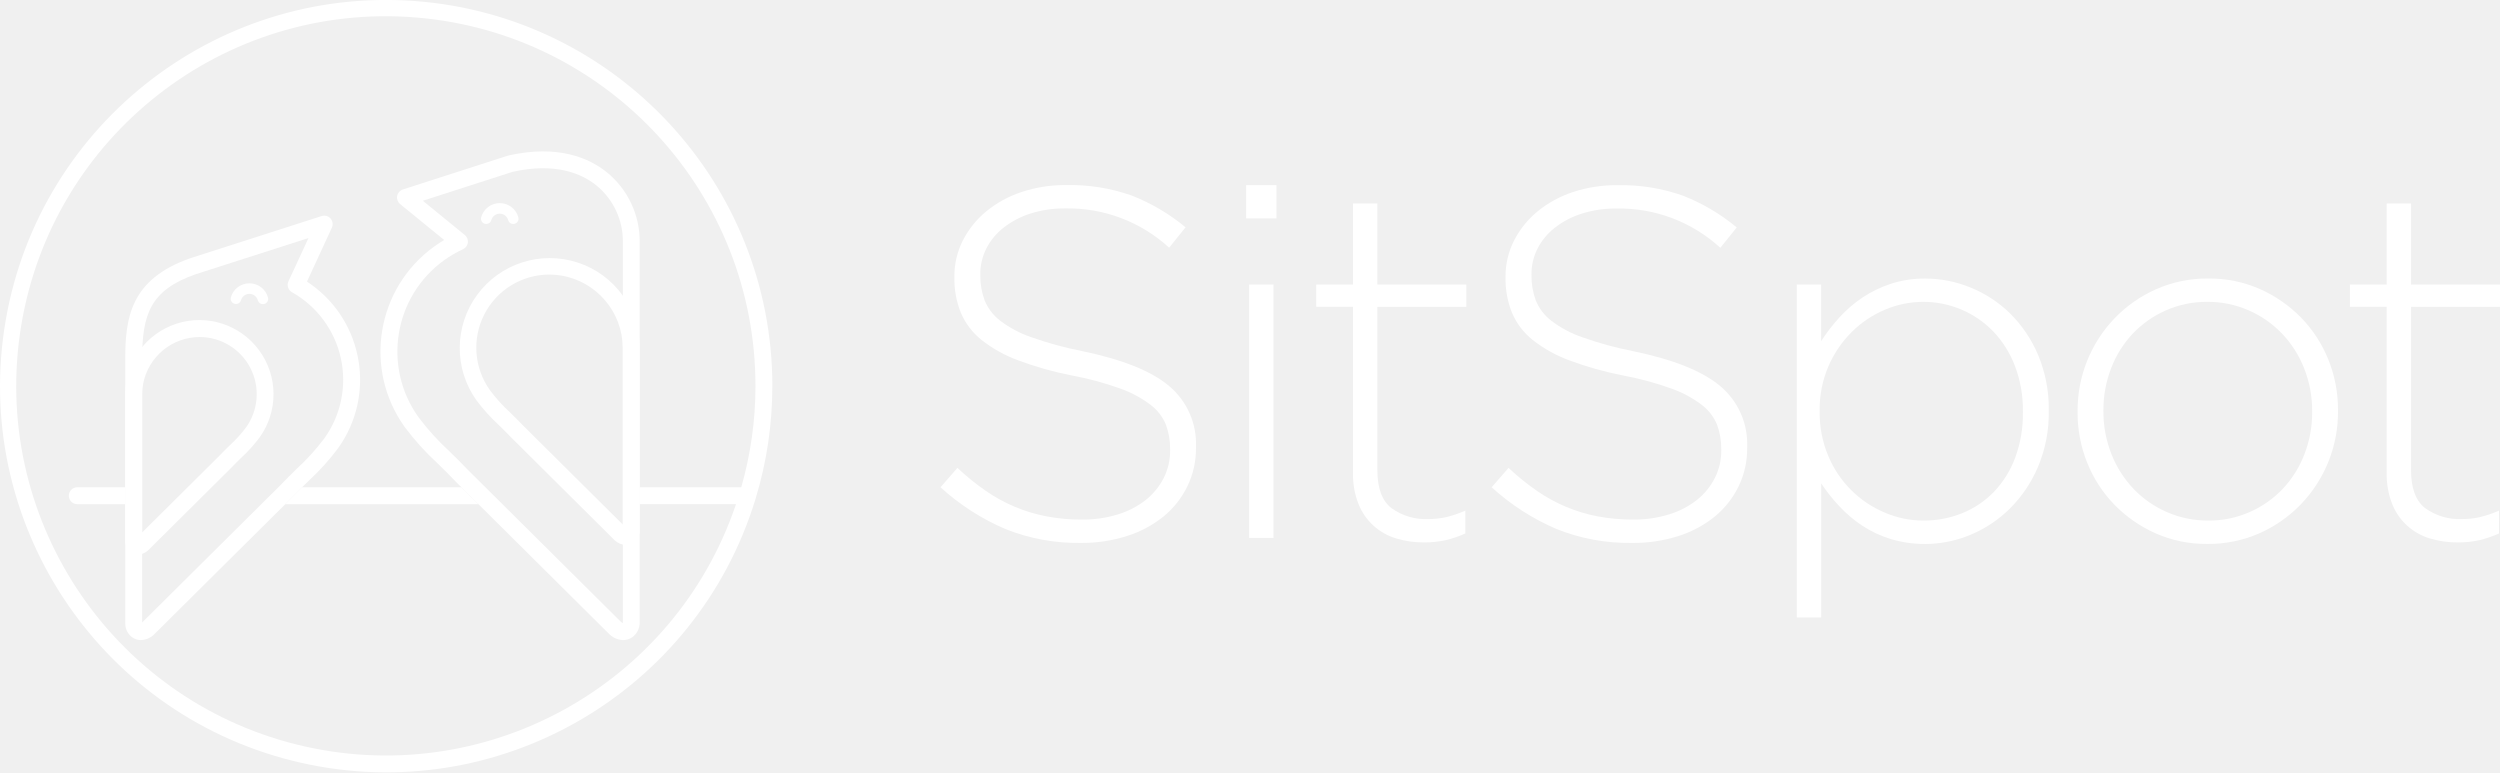
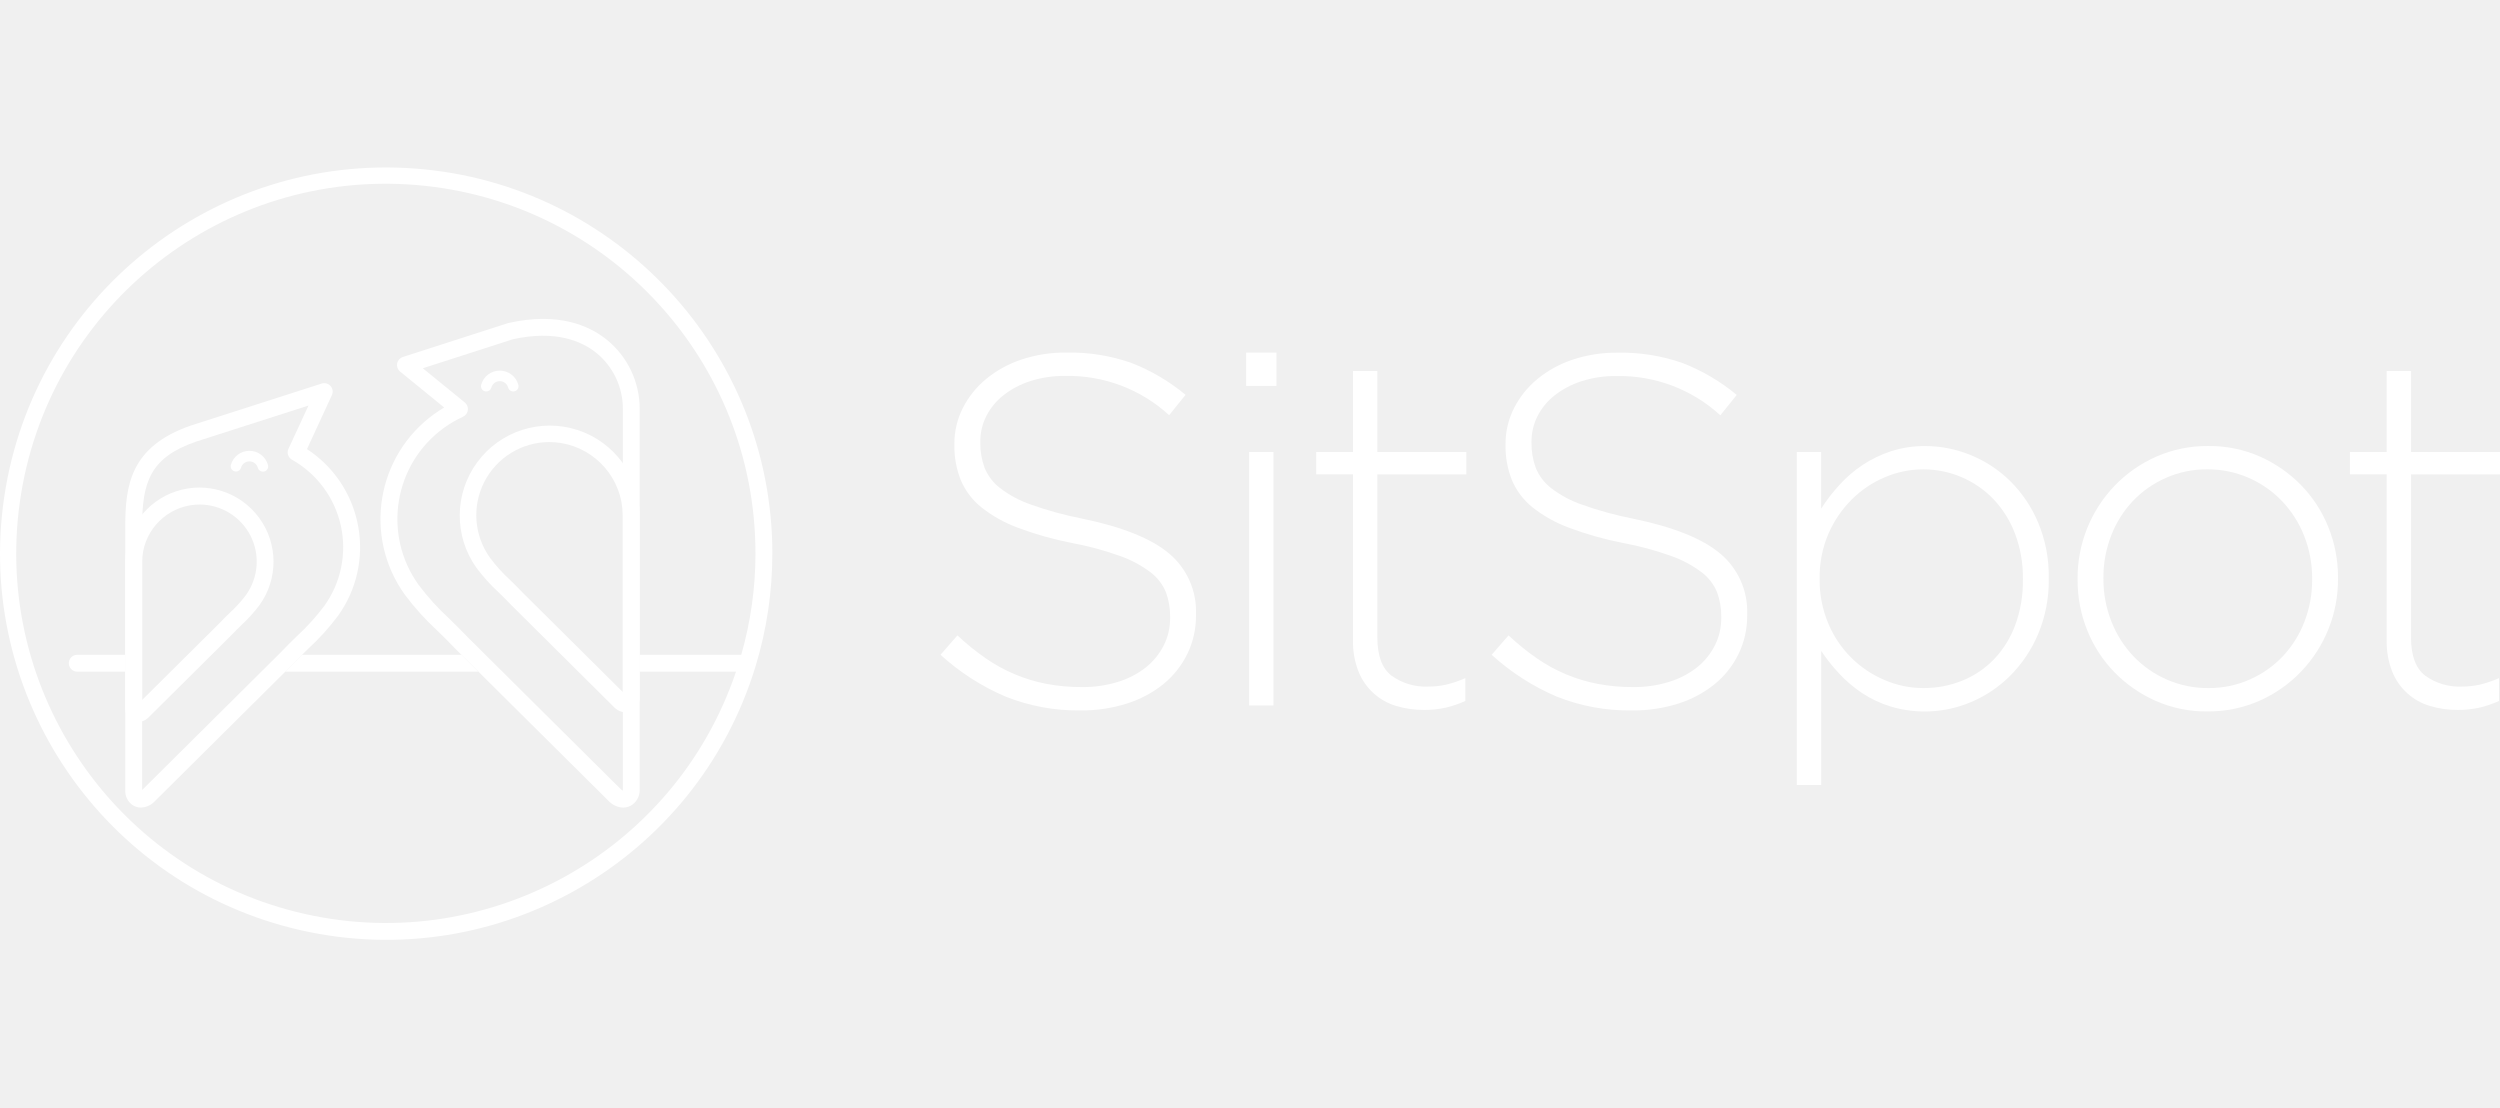
- <svg xmlns="http://www.w3.org/2000/svg" width="240.912" height="74.425" viewBox="0 0 240.912 74.425">
+ <svg xmlns="http://www.w3.org/2000/svg" width="280.912" height="124.425" viewBox="0 0 240.912 74.425">
  <g transform="translate(-69.599 -31.717)">
    <path d="M173.737,84.036a18.776,18.776,0,0,1-7.256-1.341,22.292,22.292,0,0,1-6.249-4.022l1.628-1.868a23.708,23.708,0,0,0,2.754,2.227,15.31,15.31,0,0,0,5.818,2.442,17.828,17.828,0,0,0,3.448.311,11.331,11.331,0,0,0,3.449-.5,8.2,8.2,0,0,0,2.681-1.389,6.438,6.438,0,0,0,1.724-2.107,5.773,5.773,0,0,0,.623-2.658v-.1a6.619,6.619,0,0,0-.407-2.395,4.6,4.6,0,0,0-1.485-1.915,10.809,10.809,0,0,0-2.9-1.557,30.127,30.127,0,0,0-4.693-1.269,32.514,32.514,0,0,1-5.172-1.46,12.781,12.781,0,0,1-3.52-1.964,6.751,6.751,0,0,1-1.988-2.61,8.725,8.725,0,0,1-.623-3.4v-.1a7.55,7.55,0,0,1,.815-3.472,8.819,8.819,0,0,1,2.251-2.8,10.6,10.6,0,0,1,3.4-1.867,13.256,13.256,0,0,1,4.31-.671,17.78,17.78,0,0,1,6.3,1.006,18.9,18.9,0,0,1,5.2,3.065l-1.581,1.963a14.385,14.385,0,0,0-10.009-3.783,10.645,10.645,0,0,0-3.376.5,8.275,8.275,0,0,0-2.586,1.365,5.988,5.988,0,0,0-1.652,2.011,5.375,5.375,0,0,0-.575,2.442v.1a6.793,6.793,0,0,0,.407,2.419,4.717,4.717,0,0,0,1.485,1.963,10.55,10.55,0,0,0,2.993,1.6,34.348,34.348,0,0,0,4.884,1.341q5.843,1.2,8.429,3.376a7.276,7.276,0,0,1,2.586,5.866v.1a8.289,8.289,0,0,1-.838,3.712,8.659,8.659,0,0,1-2.3,2.9,10.764,10.764,0,0,1-3.5,1.868A14.241,14.241,0,0,1,173.737,84.036Z" fill="#fff" />
    <path d="M189.684,49.555h2.922v3.209h-2.922Zm.288,9.578h2.346V83.557h-2.346Z" fill="#fff" />
    <path d="M206.829,83.988a9.089,9.089,0,0,1-2.682-.383,5.626,5.626,0,0,1-3.64-3.328,7.761,7.761,0,0,1-.527-2.993v-16h-3.544V59.133h3.544V51.327h2.347v7.806H210.9v2.155h-8.572v15.72q0,2.628,1.365,3.679a5.609,5.609,0,0,0,3.52,1.05,7.851,7.851,0,0,0,1.724-.181,10.7,10.7,0,0,0,1.868-.633v2.2a10.187,10.187,0,0,1-1.892.647A9.267,9.267,0,0,1,206.829,83.988Z" fill="#fff" />
    <path d="M226.847,84.036a18.776,18.776,0,0,1-7.256-1.341,22.292,22.292,0,0,1-6.249-4.022l1.628-1.868a23.869,23.869,0,0,0,2.753,2.227,15.323,15.323,0,0,0,5.819,2.442,17.828,17.828,0,0,0,3.448.311,11.325,11.325,0,0,0,3.448-.5,8.206,8.206,0,0,0,2.682-1.389,6.438,6.438,0,0,0,1.724-2.107,5.773,5.773,0,0,0,.623-2.658v-.1a6.619,6.619,0,0,0-.407-2.395,4.6,4.6,0,0,0-1.485-1.915,10.809,10.809,0,0,0-2.9-1.557,30.127,30.127,0,0,0-4.693-1.269,32.513,32.513,0,0,1-5.172-1.46,12.788,12.788,0,0,1-3.521-1.964,6.758,6.758,0,0,1-1.987-2.61,8.725,8.725,0,0,1-.622-3.4v-.1A7.549,7.549,0,0,1,215.5,54.9a8.829,8.829,0,0,1,2.25-2.8,10.618,10.618,0,0,1,3.4-1.867,13.256,13.256,0,0,1,4.31-.671,17.774,17.774,0,0,1,6.3,1.006,18.891,18.891,0,0,1,5.2,3.065l-1.581,1.963a14.385,14.385,0,0,0-10.009-3.783,10.641,10.641,0,0,0-3.376.5,8.276,8.276,0,0,0-2.586,1.365,6,6,0,0,0-1.653,2.011,5.387,5.387,0,0,0-.574,2.442v.1a6.793,6.793,0,0,0,.407,2.419,4.723,4.723,0,0,0,1.484,1.963,10.572,10.572,0,0,0,2.994,1.6,34.311,34.311,0,0,0,4.884,1.341q5.843,1.2,8.429,3.376a7.276,7.276,0,0,1,2.586,5.866v.1a8.289,8.289,0,0,1-.838,3.712,8.649,8.649,0,0,1-2.3,2.9,10.748,10.748,0,0,1-3.5,1.868A14.241,14.241,0,0,1,226.847,84.036Z" fill="#fff" />
    <path d="M242.746,59.133h2.347v5.46a16.948,16.948,0,0,1,1.772-2.3,12.135,12.135,0,0,1,2.227-1.916,11.443,11.443,0,0,1,2.729-1.317,10.484,10.484,0,0,1,3.329-.5,11.464,11.464,0,0,1,4.334.863,11.744,11.744,0,0,1,3.807,2.49,12.377,12.377,0,0,1,2.706,4,13.279,13.279,0,0,1,1.03,5.339v.1a13.28,13.28,0,0,1-1.03,5.34,12.675,12.675,0,0,1-2.706,4.023,11.884,11.884,0,0,1-3.807,2.538,11.424,11.424,0,0,1-7.686.407,10.63,10.63,0,0,1-2.754-1.293,12.331,12.331,0,0,1-2.2-1.868,17.146,17.146,0,0,1-1.748-2.2V91.22h-2.347Zm12.189,22.748a9.833,9.833,0,0,0,3.768-.718,8.864,8.864,0,0,0,3.049-2.059,9.6,9.6,0,0,0,2.04-3.281,12.163,12.163,0,0,0,.744-4.382v-.1a11.877,11.877,0,0,0-.768-4.358,9.916,9.916,0,0,0-2.089-3.328,9.366,9.366,0,0,0-6.744-2.85,9.406,9.406,0,0,0-3.721.767,10.058,10.058,0,0,0-3.192,2.155,10.645,10.645,0,0,0-2.233,3.3,10.5,10.5,0,0,0-.84,4.262v.1a10.67,10.67,0,0,0,.84,4.286,10.151,10.151,0,0,0,5.425,5.436A9.4,9.4,0,0,0,254.935,81.881Z" fill="#fff" />
    <path d="M282.3,84.132a11.982,11.982,0,0,1-5-1.03,12.815,12.815,0,0,1-3.951-2.753,12.4,12.4,0,0,1-2.61-4.023,12.848,12.848,0,0,1-.934-4.885v-.1a12.819,12.819,0,0,1,3.568-8.955,12.652,12.652,0,0,1,4-2.8,12.162,12.162,0,0,1,5.028-1.03,12.005,12.005,0,0,1,5.005,1.03,12.841,12.841,0,0,1,3.951,2.754,12.412,12.412,0,0,1,2.61,4.023,12.859,12.859,0,0,1,.934,4.884v.1a12.824,12.824,0,0,1-3.568,8.956,12.656,12.656,0,0,1-4,2.8A12.154,12.154,0,0,1,282.3,84.132Zm.1-2.251a9.656,9.656,0,0,0,4.018-.834,9.862,9.862,0,0,0,3.176-2.241,10.192,10.192,0,0,0,2.069-3.313,11.029,11.029,0,0,0,.746-4.053v-.1a11.036,11.036,0,0,0-.77-4.124,10.317,10.317,0,0,0-2.141-3.36,9.947,9.947,0,0,0-3.224-2.241,9.8,9.8,0,0,0-3.97-.811,9.673,9.673,0,0,0-4.018.835,9.877,9.877,0,0,0-3.177,2.241,10.194,10.194,0,0,0-2.069,3.313,11.052,11.052,0,0,0-.745,4.052v.1a11.036,11.036,0,0,0,.77,4.124A10.338,10.338,0,0,0,275.2,78.83a9.921,9.921,0,0,0,3.224,2.241A9.8,9.8,0,0,0,282.4,81.881Z" fill="#fff" />
    <path d="M306.44,83.988a9.089,9.089,0,0,1-2.682-.383,5.621,5.621,0,0,1-3.639-3.328,7.761,7.761,0,0,1-.527-2.993v-16h-3.544V59.133h3.544V51.327h2.346v7.806h8.573v2.155h-8.573v15.72q0,2.628,1.365,3.679a5.611,5.611,0,0,0,3.52,1.05,7.851,7.851,0,0,0,1.724-.181,10.67,10.67,0,0,0,1.868-.633v2.2a10.188,10.188,0,0,1-1.892.647A9.26,9.26,0,0,1,306.44,83.988Z" fill="#fff" />
    <path d="M129.652,93.4a2.008,2.008,0,0,1-1.266-.508c-.019-.016-.038-.033-.055-.05L113.578,78.191c-.675-.709-1.267-1.287-1.839-1.846a25.274,25.274,0,0,1-3.133-3.468,12.485,12.485,0,0,1,2.84-17.408c.309-.222.629-.431.957-.624l-4.252-3.467a.814.814,0,0,1,.265-1.4l10.112-3.257a.607.607,0,0,1,.07-.019c4.805-1.087,7.8.269,9.459,1.6a8.574,8.574,0,0,1,3.186,6.753V91.673a1.738,1.738,0,0,1-.688,1.43A1.527,1.527,0,0,1,129.652,93.4Zm-.2-1.742a.765.765,0,0,0,.17.106.411.411,0,0,1,0-.109V55.047a6.956,6.956,0,0,0-2.575-5.482c-1.38-1.1-3.9-2.22-8.05-1.29l-8.654,2.788c1.223,1,3.1,2.529,4.048,3.3a.813.813,0,0,1-.174,1.37,10.964,10.964,0,0,0-1.816,1.057,10.856,10.856,0,0,0-2.469,15.137,23.93,23.93,0,0,0,2.948,3.256c.583.569,1.186,1.157,1.865,1.871Z" fill="#fff" />
    <path d="M83.182,93.4a1.448,1.448,0,0,1-.859-.282,1.635,1.635,0,0,1-.654-1.336V66.351c0-3.987.481-7.734,6.291-9.757l12.634-4.056a.813.813,0,0,1,.987,1.115s-1.607,3.487-2.4,5.2c.143.093.285.191.423.29a11.31,11.31,0,0,1,2.572,15.769,22.743,22.743,0,0,1-2.827,3.131c-.5.491-1.042,1.017-1.636,1.641L84.428,92.874c-.017.018-.036.034-.055.051A1.886,1.886,0,0,1,83.182,93.4Zm.125-1.563h0Zm-.012-23.532V91.7l.017-.013L96.549,78.545c.593-.624,1.146-1.164,1.662-1.668a21.526,21.526,0,0,0,2.643-2.918,9.682,9.682,0,0,0-3.119-14.083.812.812,0,0,1-.337-1.055c.332-.707,1.255-2.7,1.931-4.168L88.476,58.137c-4.4,1.532-5.181,3.871-5.181,8.214Z" fill="#fff" />
    <path d="M129.9,84.227a1.614,1.614,0,0,1-1.021-.406.664.664,0,0,1-.056-.05L118.885,73.9c-.46-.483-.862-.876-1.238-1.243a17.328,17.328,0,0,1-2.141-2.372,8.671,8.671,0,1,1,15.737-5.069V82.795a1.43,1.43,0,0,1-.574,1.179A1.3,1.3,0,0,1,129.9,84.227Zm-7.379-26.052a7.045,7.045,0,0,0-5.7,11.156,15.668,15.668,0,0,0,1.956,2.159c.389.38.806.787,1.264,1.269l9.569,9.5V65.213a7.105,7.105,0,0,0-5.939-6.945A7.244,7.244,0,0,0,122.526,58.175Z" fill="#fff" />
    <path d="M82.911,85.148a1.235,1.235,0,0,1-.713-.23,1.3,1.3,0,0,1-.529-1.06V69.7a7.144,7.144,0,1,1,12.947,4.17,14.007,14.007,0,0,1-1.741,1.93c-.3.293-.623.608-.978.981l-.016.017-8,7.943c-.018.017-.036.034-.055.049A1.434,1.434,0,0,1,82.911,85.148ZM88.84,64.194a5.616,5.616,0,0,0-.9.074A5.556,5.556,0,0,0,83.295,69.7V83.028l7.432-7.379c.367-.386.7-.712,1.012-1.016A12.513,12.513,0,0,0,93.3,72.917a5.506,5.506,0,0,0-4.456-8.723Zm2.468,12.024h0Z" fill="#fff" />
    <path d="M94.933,61.028a.508.508,0,0,1-.489-.371.839.839,0,0,0-1.621,0,.509.509,0,0,1-.98-.273,1.856,1.856,0,0,1,3.58,0,.509.509,0,0,1-.353.626A.543.543,0,0,1,94.933,61.028Z" fill="#fff" />
    <path d="M116.458,53.3a.5.5,0,0,1-.137-.018.51.51,0,0,1-.353-.627,1.856,1.856,0,0,1,3.58,0,.508.508,0,1,1-.979.273.84.84,0,0,0-1.622,0A.507.507,0,0,1,116.458,53.3Z" fill="#fff" />
    <path d="M81.669,78.674H77.044a.813.813,0,0,0,0,1.627h4.625Zm62.355-9.745a37.071,37.071,0,0,1-1.6,10.8c-.01.029-.013.06-.025.087a37.212,37.212,0,1,1,1.629-10.89Zm-1.626,0A35.616,35.616,0,1,0,140.524,80.3h-9.281V78.674h9.787A35.464,35.464,0,0,0,142.4,68.929Zm-28.334,9.745H98.7c-.316.313-.642.641-.992,1.008l-.622.619H115.7Z" fill="#fff" />
  </g>
</svg>
